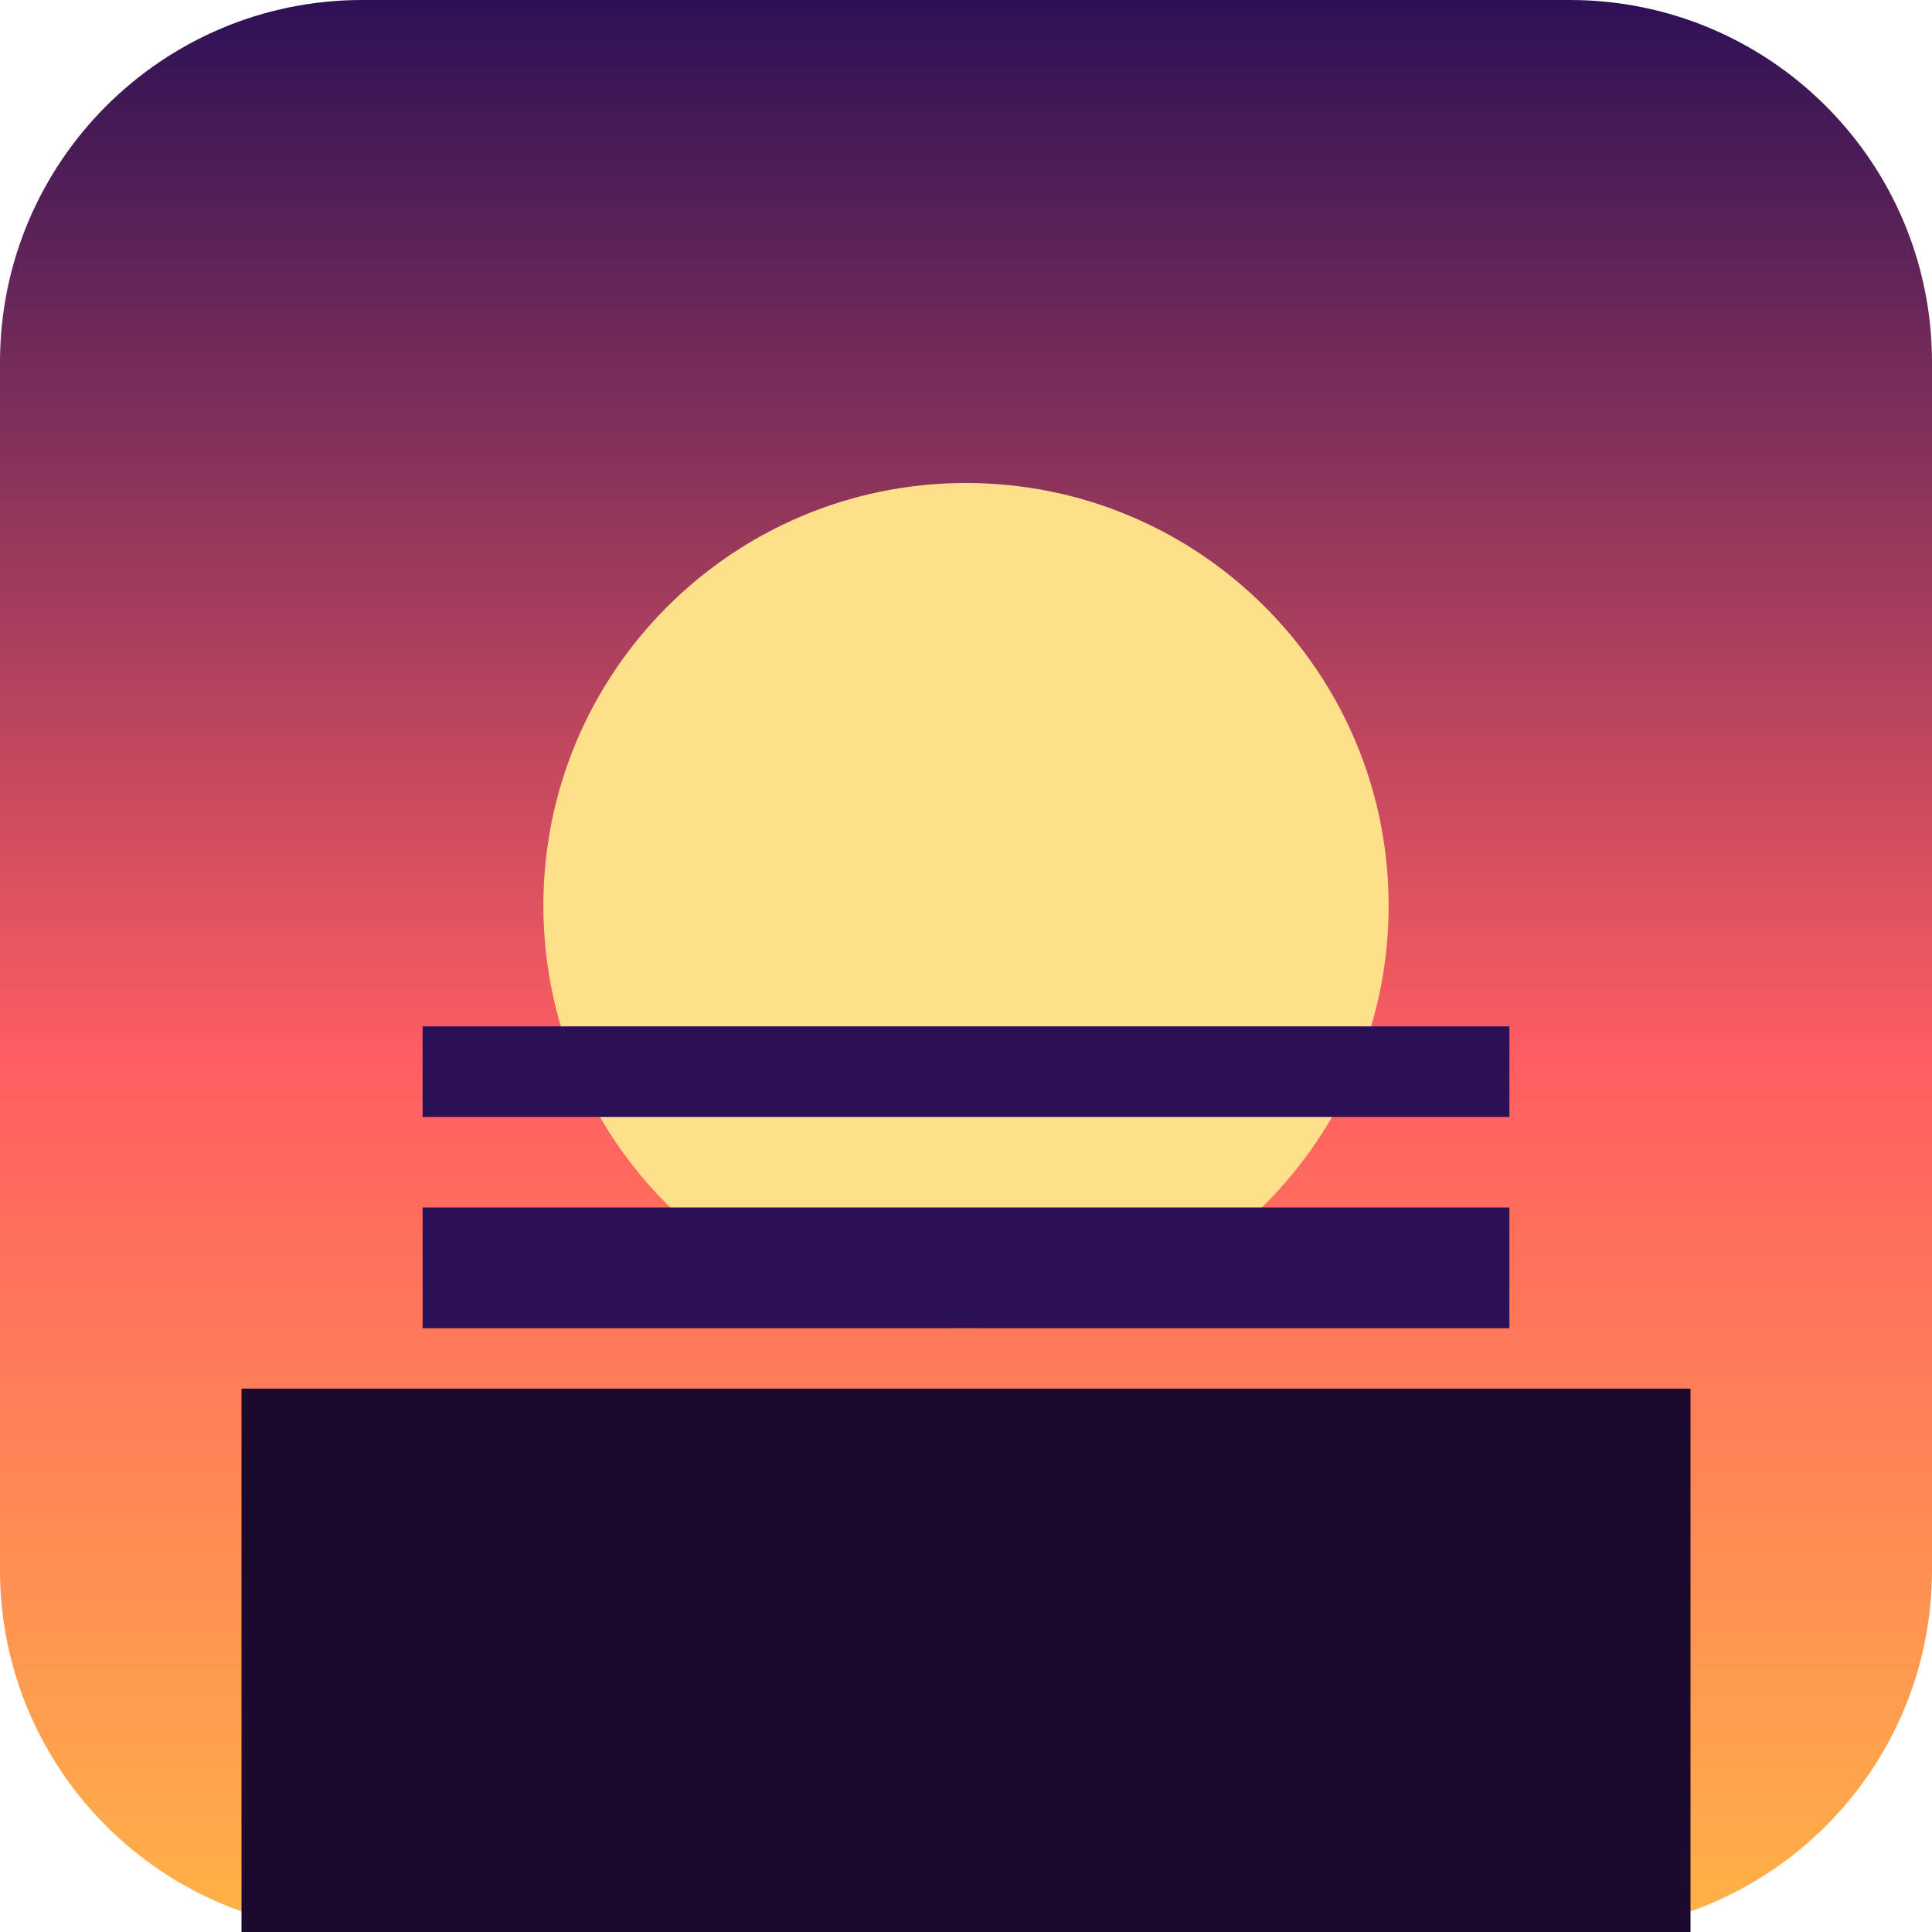
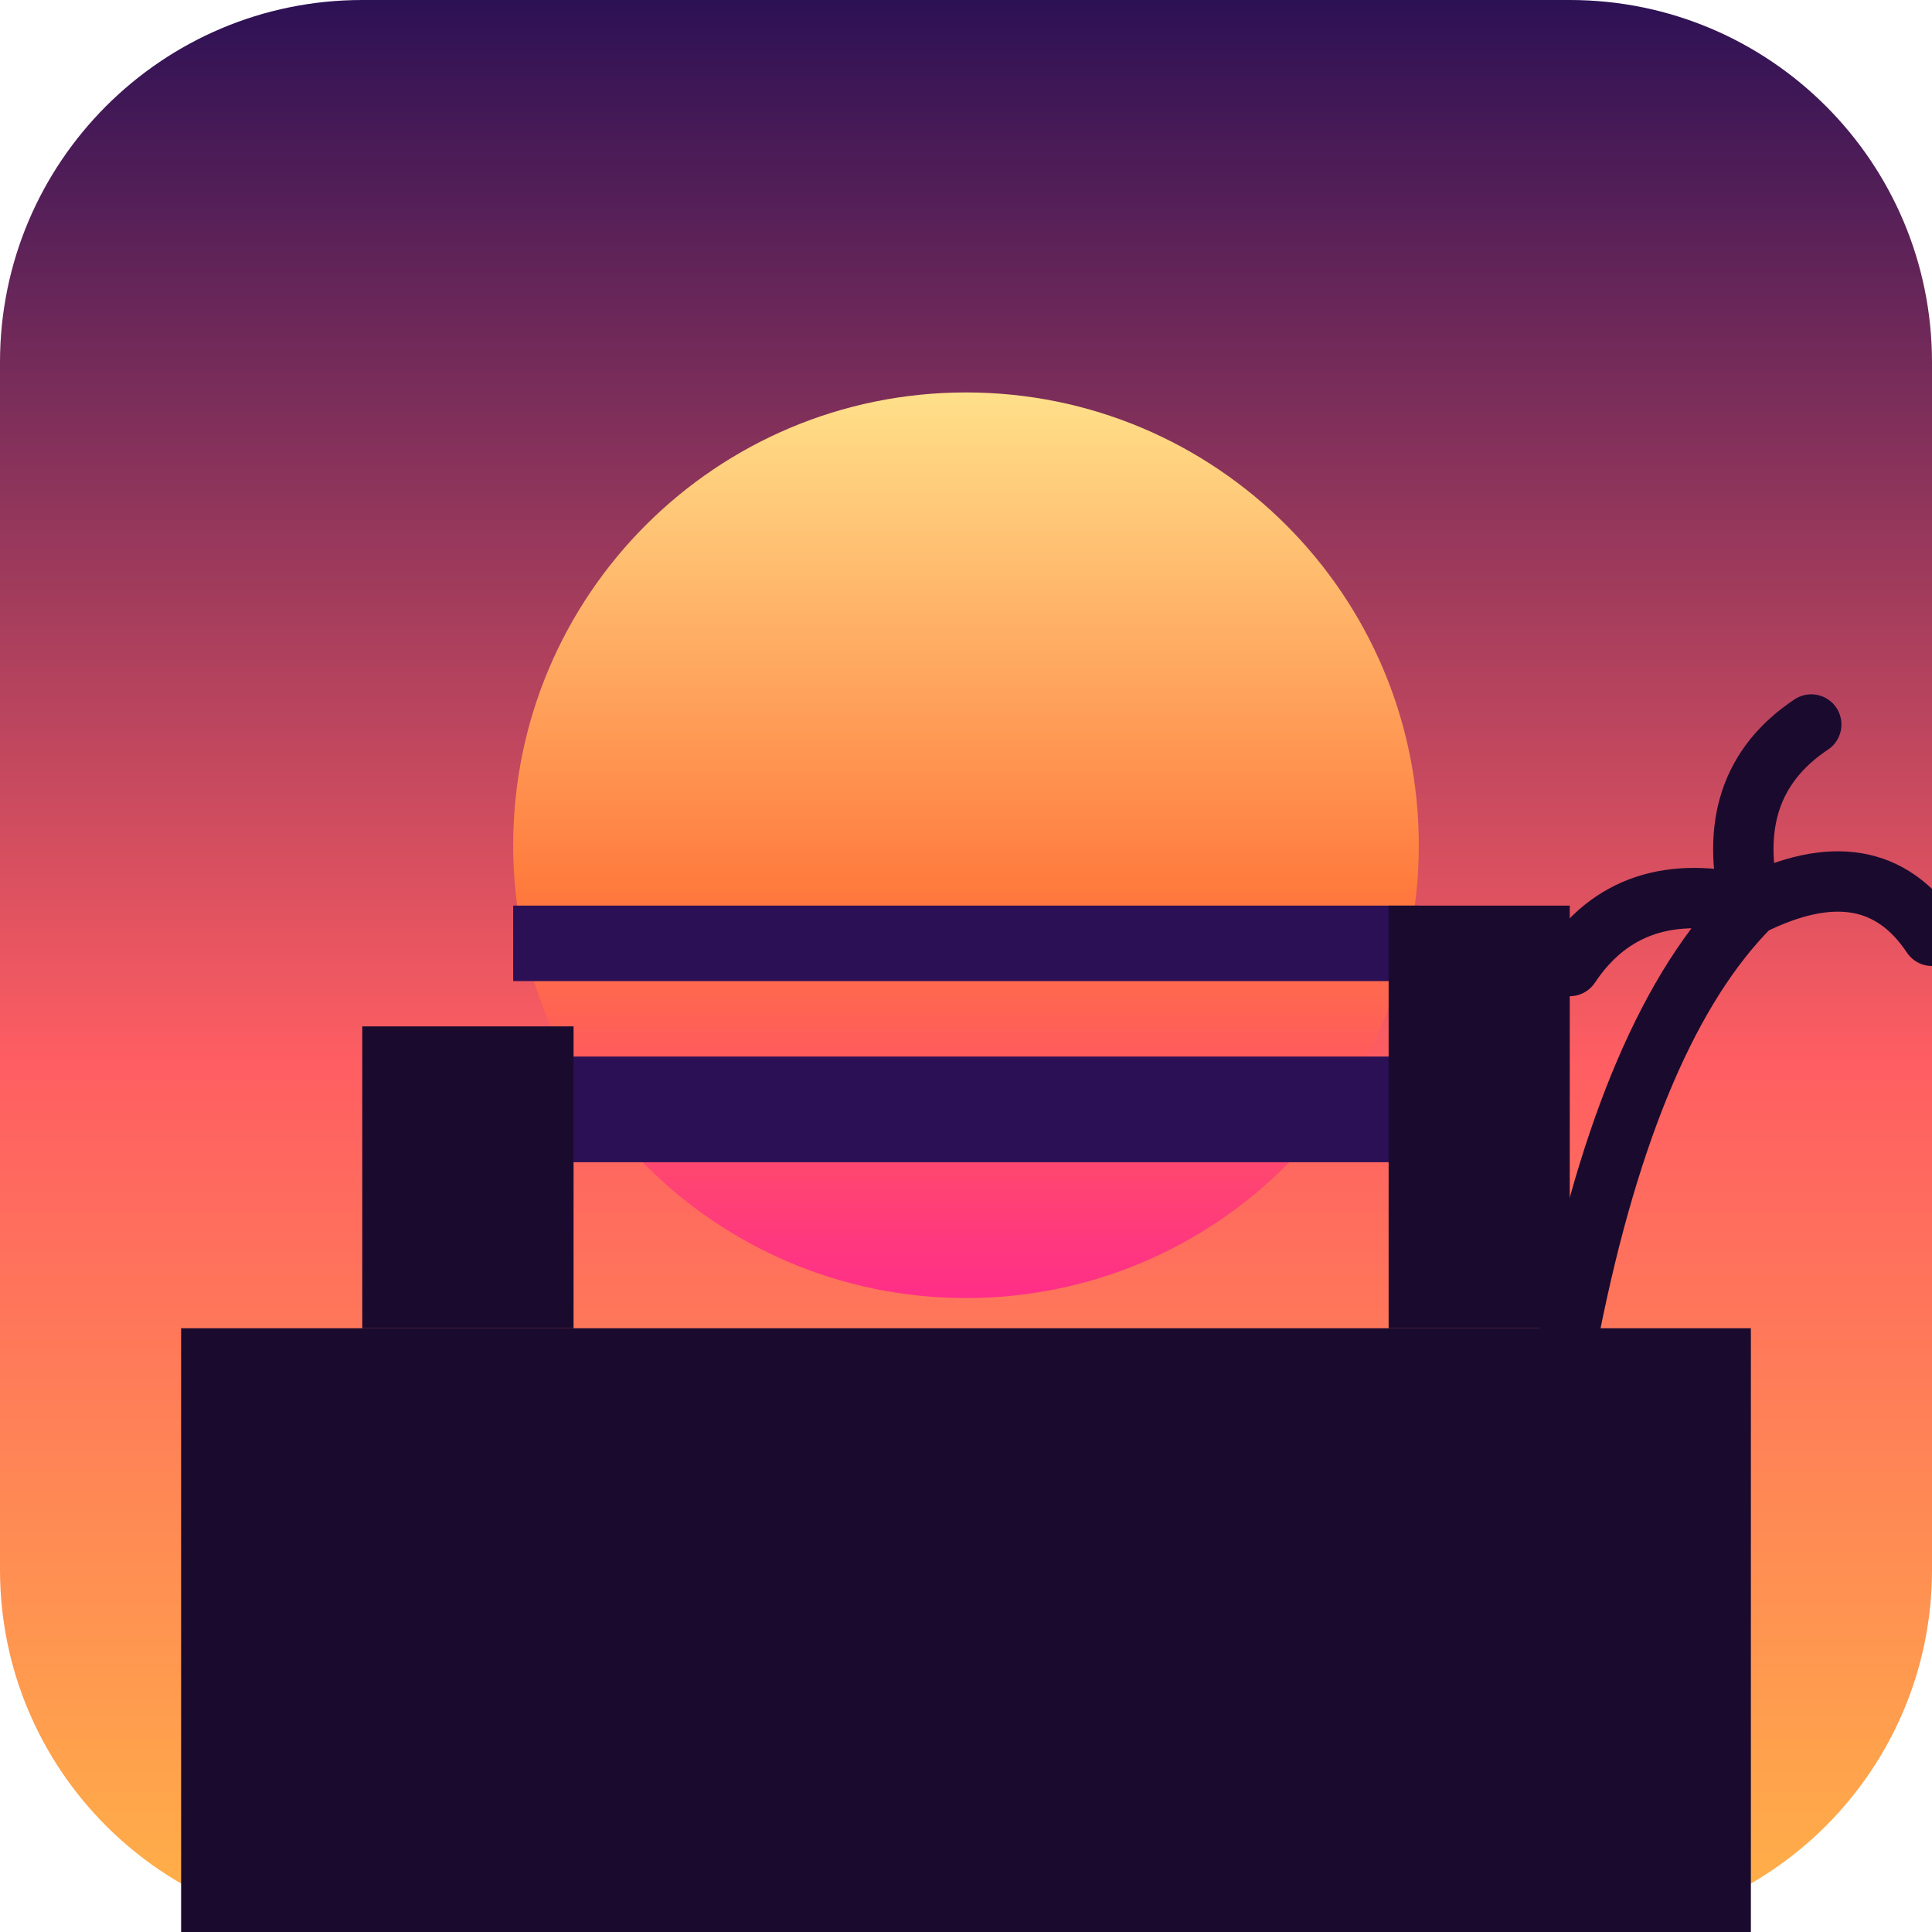
<svg xmlns="http://www.w3.org/2000/svg" viewBox="0 0 64 64">
  <defs>
-     <linearGradient id="s" x1="0" y1="0" x2="0" y2="1">
+     <linearGradient id="sky" x1="0" y1="0" x2="0" y2="1">
      <stop offset="0" stop-color="#2b1055" />
      <stop offset=".55" stop-color="#ff5e62" />
      <stop offset="1" stop-color="#ffb347" />
    </linearGradient>
+     <linearGradient id="sun" x1="0" y1="0" x2="0" y2="1">
+       <stop offset="0" stop-color="#ffe08a" />
+       <stop offset=".55" stop-color="#ff7a3d" />
+       <stop offset="1" stop-color="#ff2e88" />
+     </linearGradient>
  </defs>
-   <rect width="64" height="64" rx="12" fill="url(#s)" />
-   <circle cx="32" cy="30" r="14" fill="#ffe08a" />
-   <rect x="14" y="34" width="36" height="3" fill="#2b1055" />
-   <rect x="14" y="40" width="36" height="4" fill="#2b1055" />
-   <rect x="8" y="46" width="48" height="18" fill="#1a0b2e" />
+   <rect width="64" height="64" rx="12" fill="url(#sky)" />
+   <circle cx="32" cy="28" r="15" fill="url(#sun)" />
+   <rect x="17" y="30" width="30" height="2.5" fill="#2b1055" />
+   <rect x="17" y="35" width="30" height="3.5" fill="#2b1055" />
+   <rect x="6" y="44" width="52" height="20" fill="#1a0b2e" />
+   <rect x="12" y="34" width="7" height="10" fill="#1a0b2e" />
+   <rect x="46" y="30" width="6" height="14" fill="#1a0b2e" />
+   <path d="M52 44 Q54 34 58 30 M58 30 q-4 -1 -6 2 M58 30 q4 -2 6 1 M58 30 q-1 -4 2 -6" stroke="#1a0b2e" stroke-width="2" fill="none" stroke-linecap="round" />
</svg>
